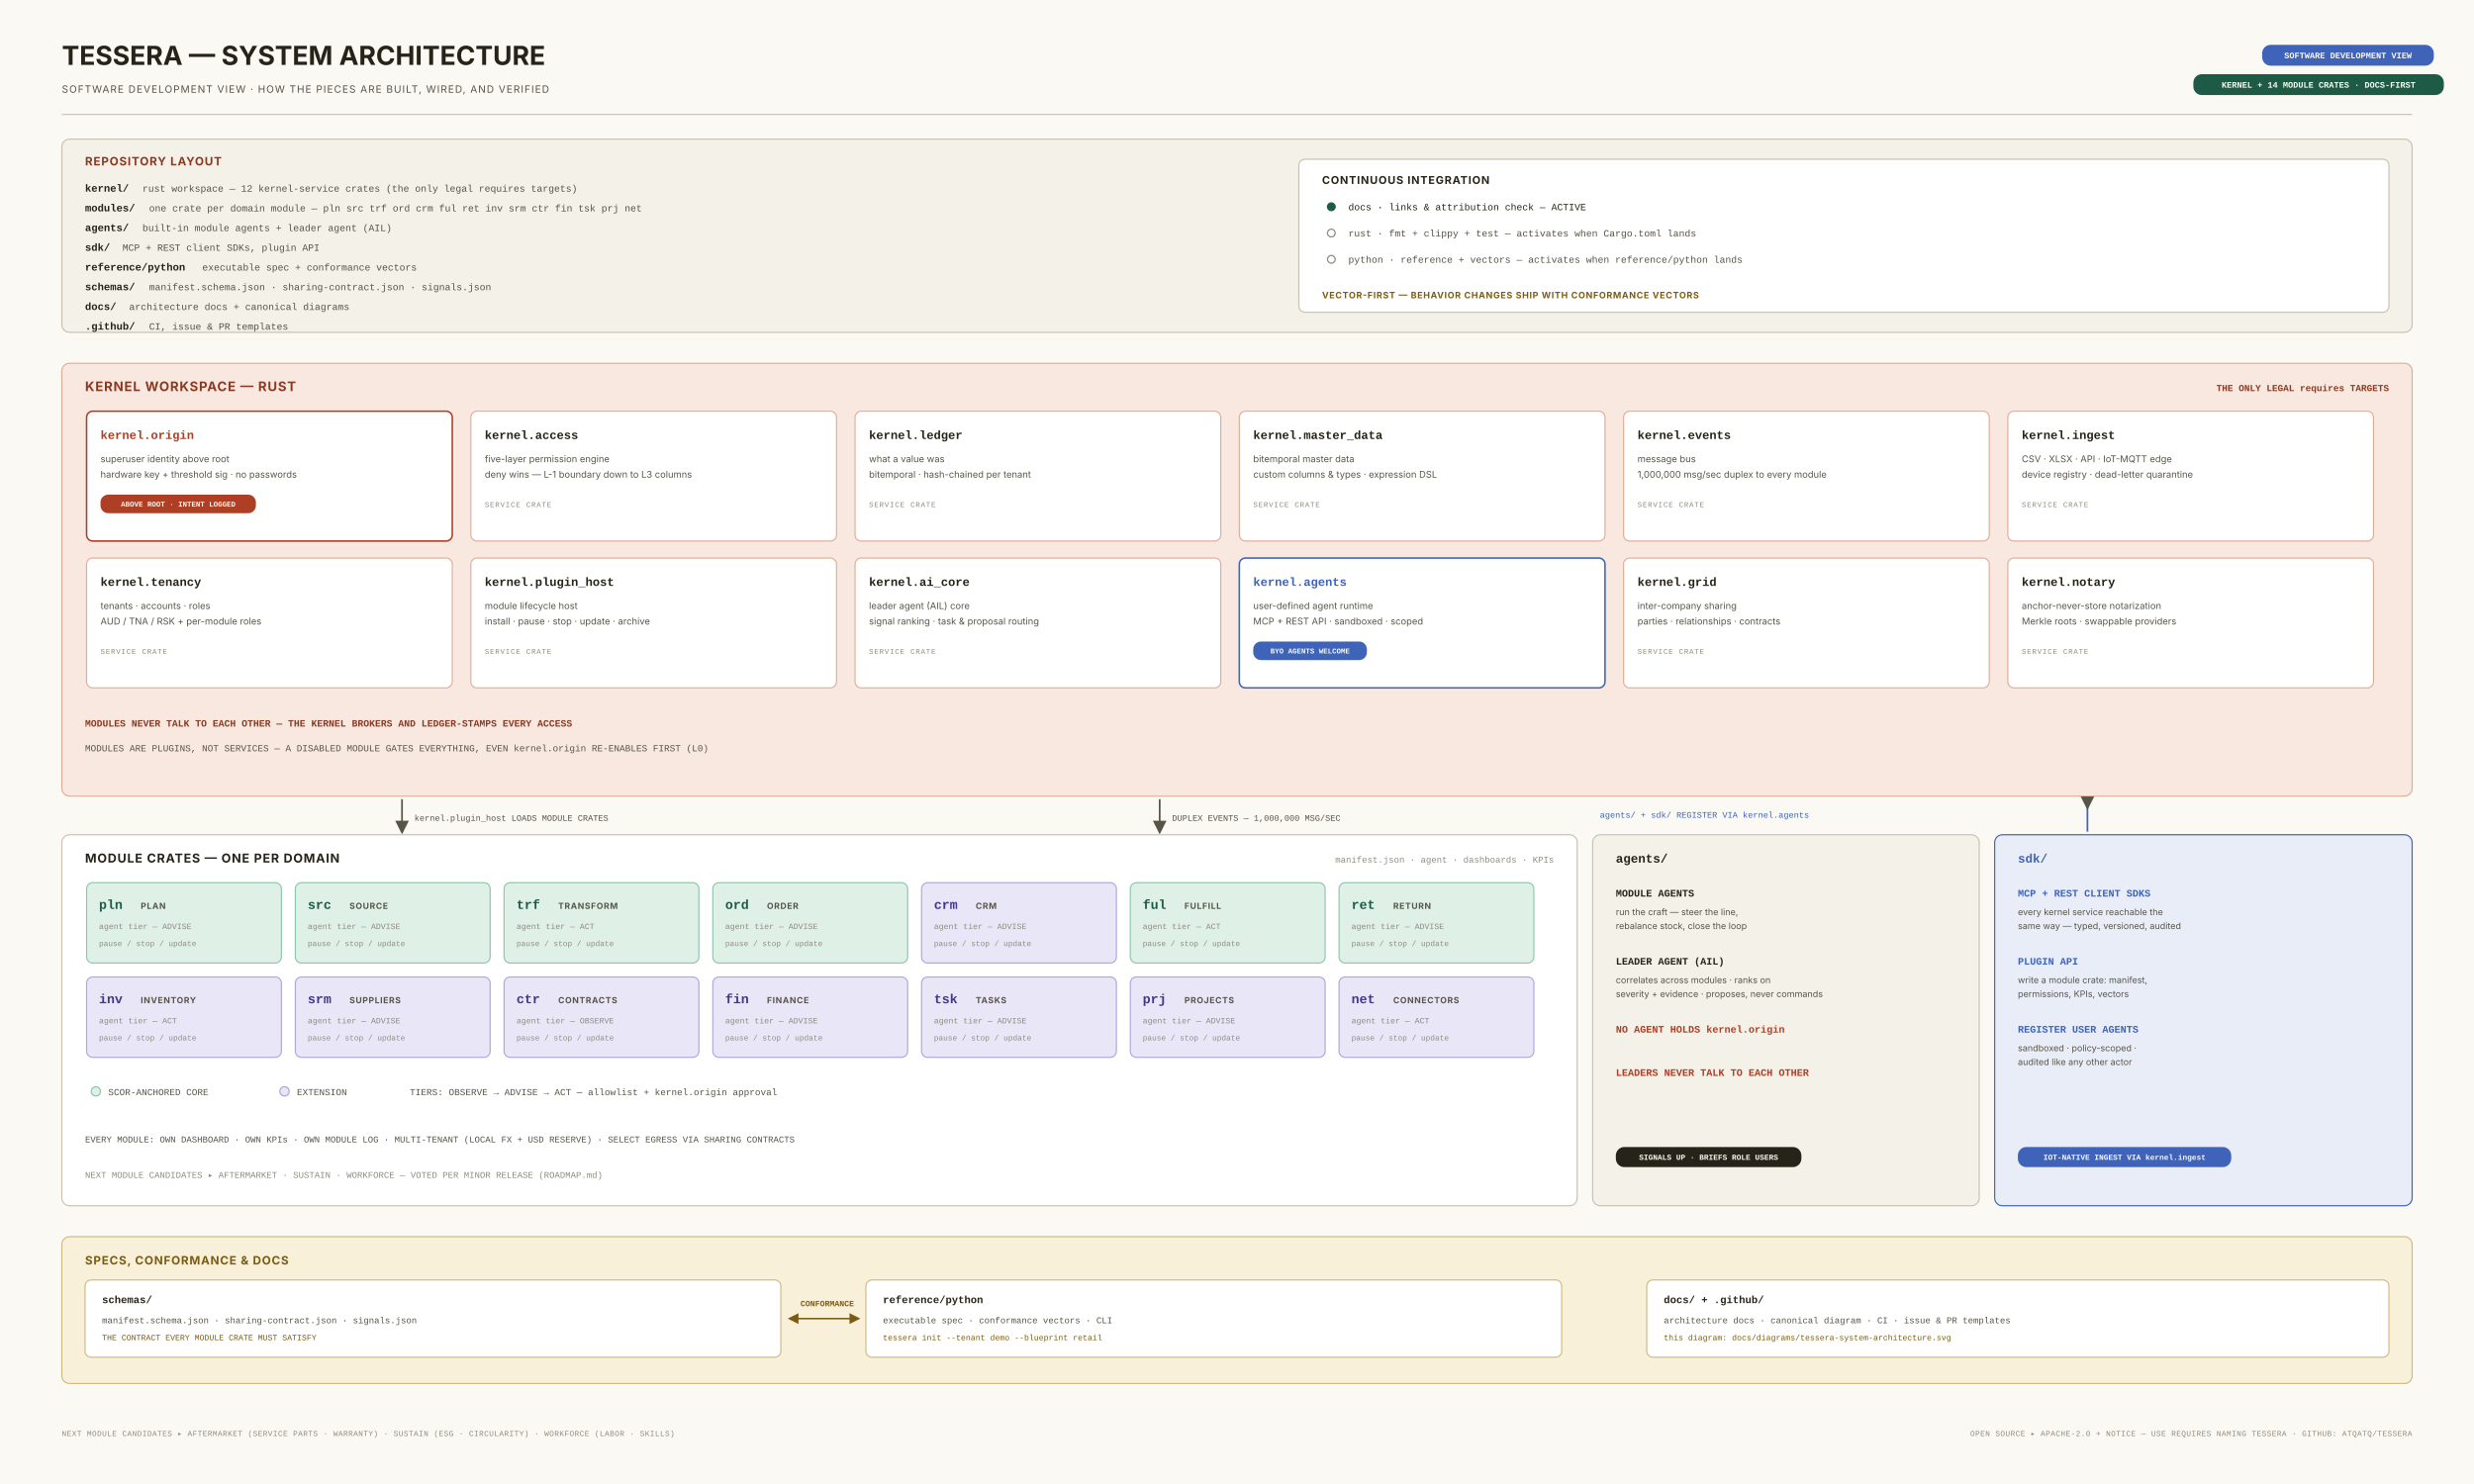
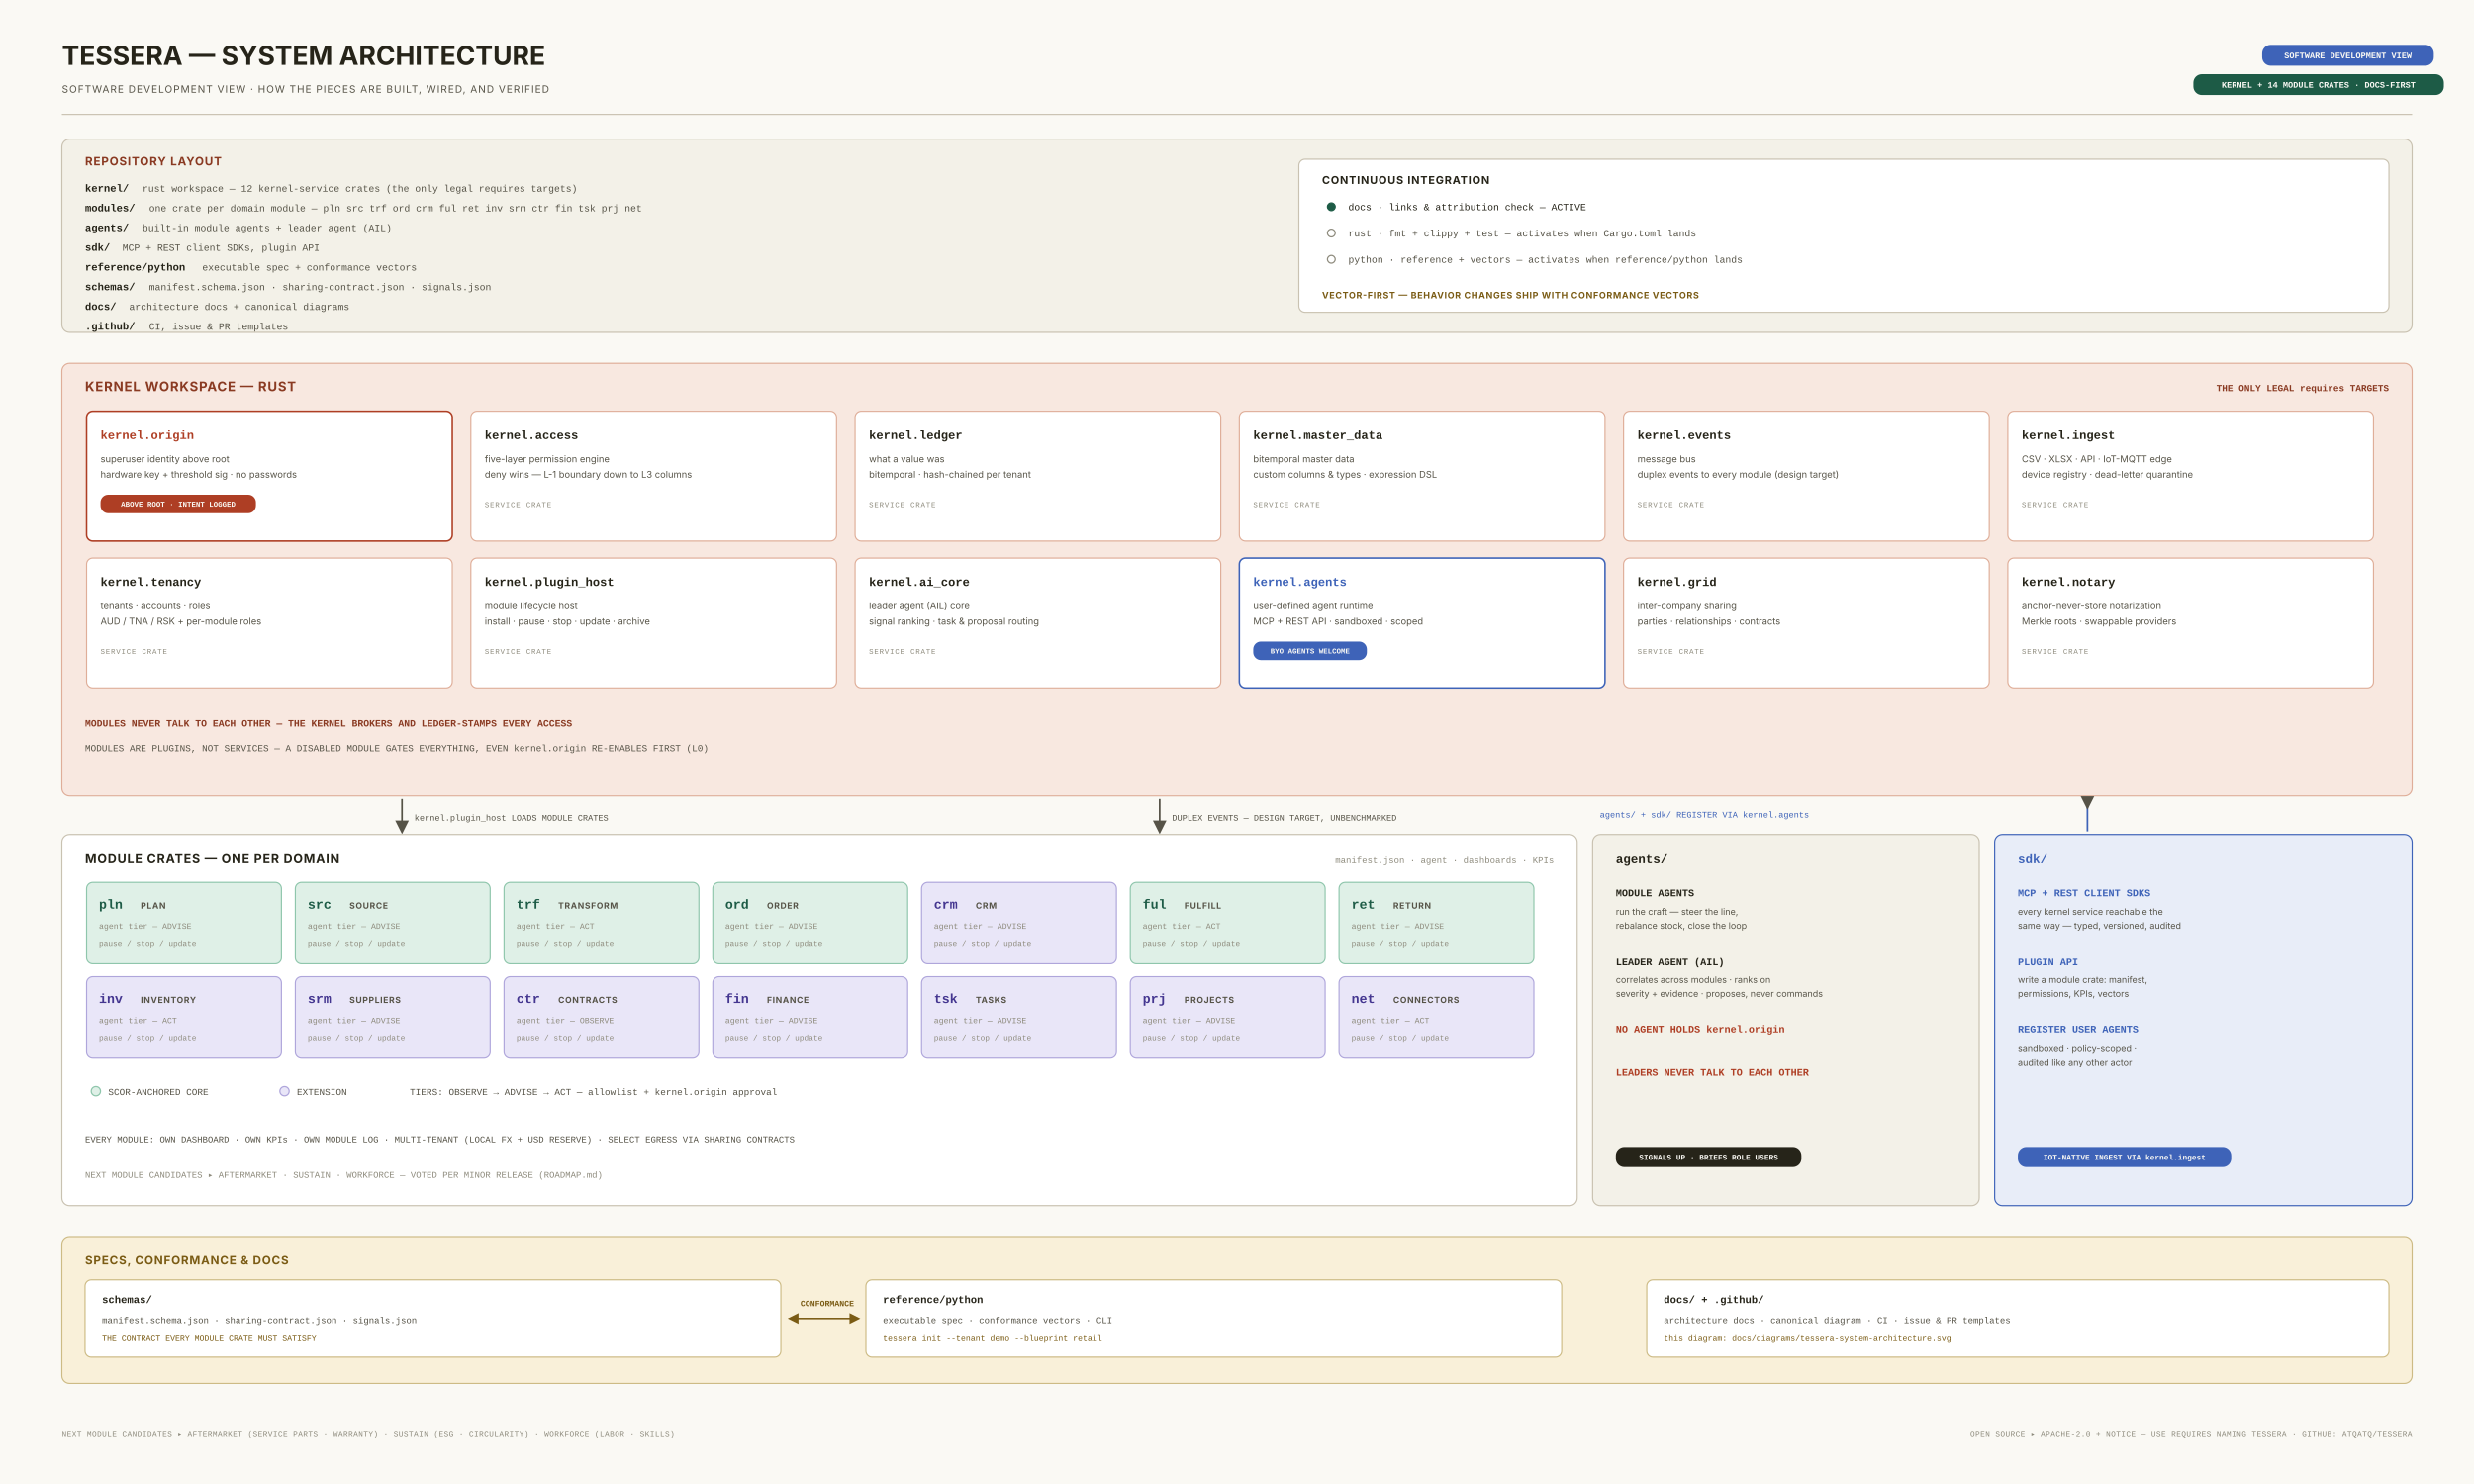
<svg xmlns="http://www.w3.org/2000/svg" width="3200" height="1920" viewBox="0 0 3200 1920">
  <defs>
    <marker id="mDown" viewBox="0 0 10 10" refX="8" refY="5" markerWidth="8" markerHeight="8" orient="auto">
      <path d="M0,0 L10,5 L0,10 z" fill="#565347" />
    </marker>
    <marker id="mUp" viewBox="0 0 10 10" refX="8" refY="5" markerWidth="8" markerHeight="8" orient="auto">
      <path d="M0,5 L10,0 L10,10 z" fill="#565347" />
    </marker>
    <marker id="mLR" viewBox="0 0 10 10" refX="8" refY="5" markerWidth="7" markerHeight="7" orient="auto">
      <path d="M0,0 L10,5 L0,10 z" fill="#7A5B14" />
    </marker>
    <marker id="mRL" viewBox="0 0 10 10" refX="8" refY="5" markerWidth="7" markerHeight="7" orient="auto">
      <path d="M10,0 L0,5 L10,10 z" fill="#7A5B14" />
    </marker>
  </defs>
  <rect width="3200" height="1920" fill="#FAF9F4" />
  <text x="80" y="84" font-family="Inter, 'Segoe UI', 'Helvetica Neue', Arial, sans-serif" font-size="34" font-weight="bold" fill="#262419" text-anchor="start">TESSERA — SYSTEM ARCHITECTURE</text>
  <text x="80" y="120" font-family="Inter, 'Segoe UI', 'Helvetica Neue', Arial, sans-serif" font-size="13" font-weight="normal" fill="#565347" text-anchor="start" letter-spacing="1.2">SOFTWARE DEVELOPMENT VIEW · HOW THE PIECES ARE BUILT, WIRED, AND VERIFIED</text>
  <rect x="2926" y="58" width="222" height="27" rx="11" fill="#3E63B8" />
  <text x="3037.0" y="75.46" font-family="'JetBrains Mono', 'SFMono-Regular', Consolas, 'Liberation Mono', monospace" font-size="11" font-weight="bold" fill="#FAF9F4" text-anchor="middle">SOFTWARE DEVELOPMENT VIEW</text>
  <rect x="2837" y="96" width="324" height="27" rx="11" fill="#1D5B46" />
  <text x="2999.0" y="113.46" font-family="'JetBrains Mono', 'SFMono-Regular', Consolas, 'Liberation Mono', monospace" font-size="11" font-weight="bold" fill="#FAF9F4" text-anchor="middle">KERNEL + 14 MODULE CRATES · DOCS-FIRST</text>
  <line x1="80" y1="148" x2="3120" y2="148" stroke="#C9C2B1" stroke-width="1.5" />
  <rect x="80" y="180" width="3040" height="250" rx="10" fill="#F3F1E8" stroke="#C9C2B1" stroke-width="1.5" />
  <text x="110" y="214" font-family="Inter, 'Segoe UI', 'Helvetica Neue', Arial, sans-serif" font-size="15" font-weight="bold" fill="#8A3A22" text-anchor="start" letter-spacing="1">REPOSITORY LAYOUT</text>
  <text x="110" y="248" font-family="'JetBrains Mono', 'SFMono-Regular', Consolas, 'Liberation Mono', monospace" font-size="13.5" font-weight="bold" fill="#262419" text-anchor="start">kernel/</text>
  <text x="184.2" y="248" font-family="'JetBrains Mono', 'SFMono-Regular', Consolas, 'Liberation Mono', monospace" font-size="12.5" font-weight="normal" fill="#565347" text-anchor="start">rust workspace — 12 kernel-service crates (the only legal requires targets)</text>
  <text x="110" y="273.5" font-family="'JetBrains Mono', 'SFMono-Regular', Consolas, 'Liberation Mono', monospace" font-size="13.5" font-weight="bold" fill="#262419" text-anchor="start">modules/</text>
  <text x="192.8" y="273.5" font-family="'JetBrains Mono', 'SFMono-Regular', Consolas, 'Liberation Mono', monospace" font-size="12.5" font-weight="normal" fill="#565347" text-anchor="start">one crate per domain module — pln src trf ord crm ful ret inv srm ctr fin tsk prj net</text>
  <text x="110" y="299.0" font-family="'JetBrains Mono', 'SFMono-Regular', Consolas, 'Liberation Mono', monospace" font-size="13.5" font-weight="bold" fill="#262419" text-anchor="start">agents/</text>
  <text x="184.2" y="299.0" font-family="'JetBrains Mono', 'SFMono-Regular', Consolas, 'Liberation Mono', monospace" font-size="12.5" font-weight="normal" fill="#565347" text-anchor="start">built-in module agents + leader agent (AIL)</text>
  <text x="110" y="324.5" font-family="'JetBrains Mono', 'SFMono-Regular', Consolas, 'Liberation Mono', monospace" font-size="13.5" font-weight="bold" fill="#262419" text-anchor="start">sdk/</text>
  <text x="158.4" y="324.5" font-family="'JetBrains Mono', 'SFMono-Regular', Consolas, 'Liberation Mono', monospace" font-size="12.5" font-weight="normal" fill="#565347" text-anchor="start">MCP + REST client SDKs, plugin API</text>
  <text x="110" y="350.0" font-family="'JetBrains Mono', 'SFMono-Regular', Consolas, 'Liberation Mono', monospace" font-size="13.5" font-weight="bold" fill="#262419" text-anchor="start">reference/python</text>
  <text x="261.6" y="350.0" font-family="'JetBrains Mono', 'SFMono-Regular', Consolas, 'Liberation Mono', monospace" font-size="12.5" font-weight="normal" fill="#565347" text-anchor="start">executable spec + conformance vectors</text>
  <text x="110" y="375.5" font-family="'JetBrains Mono', 'SFMono-Regular', Consolas, 'Liberation Mono', monospace" font-size="13.5" font-weight="bold" fill="#262419" text-anchor="start">schemas/</text>
  <text x="192.8" y="375.5" font-family="'JetBrains Mono', 'SFMono-Regular', Consolas, 'Liberation Mono', monospace" font-size="12.5" font-weight="normal" fill="#565347" text-anchor="start">manifest.schema.json · sharing-contract.json · signals.json</text>
  <text x="110" y="401.0" font-family="'JetBrains Mono', 'SFMono-Regular', Consolas, 'Liberation Mono', monospace" font-size="13.5" font-weight="bold" fill="#262419" text-anchor="start">docs/</text>
  <text x="167.0" y="401.0" font-family="'JetBrains Mono', 'SFMono-Regular', Consolas, 'Liberation Mono', monospace" font-size="12.5" font-weight="normal" fill="#565347" text-anchor="start">architecture docs + canonical diagrams</text>
  <text x="110" y="426.5" font-family="'JetBrains Mono', 'SFMono-Regular', Consolas, 'Liberation Mono', monospace" font-size="13.5" font-weight="bold" fill="#262419" text-anchor="start">.github/</text>
  <text x="192.8" y="426.5" font-family="'JetBrains Mono', 'SFMono-Regular', Consolas, 'Liberation Mono', monospace" font-size="12.5" font-weight="normal" fill="#565347" text-anchor="start">CI, issue &amp; PR templates</text>
  <rect x="1680" y="206" width="1410" height="198" rx="8" fill="#FFFFFF" stroke="#C9C2B1" stroke-width="1.5" />
  <text x="1710" y="238" font-family="Inter, 'Segoe UI', 'Helvetica Neue', Arial, sans-serif" font-size="14" font-weight="bold" fill="#262419" text-anchor="start" letter-spacing="1">CONTINUOUS INTEGRATION</text>
  <circle cx="1722" cy="267.5" r="5" fill="#1D5B46" stroke="#1D5B46" stroke-width="1.6" />
  <text x="1744" y="272" font-family="'JetBrains Mono', 'SFMono-Regular', Consolas, 'Liberation Mono', monospace" font-size="12.5" font-weight="normal" fill="#262419" text-anchor="start">docs · links &amp; attribution check — ACTIVE</text>
  <circle cx="1722" cy="301.5" r="5" fill="none" stroke="#8E8B7D" stroke-width="1.6" />
  <text x="1744" y="306" font-family="'JetBrains Mono', 'SFMono-Regular', Consolas, 'Liberation Mono', monospace" font-size="12.5" font-weight="normal" fill="#565347" text-anchor="start">rust · fmt + clippy + test — activates when Cargo.toml lands</text>
  <circle cx="1722" cy="335.5" r="5" fill="none" stroke="#8E8B7D" stroke-width="1.6" />
  <text x="1744" y="340" font-family="'JetBrains Mono', 'SFMono-Regular', Consolas, 'Liberation Mono', monospace" font-size="12.5" font-weight="normal" fill="#565347" text-anchor="start">python · reference + vectors — activates when reference/python lands</text>
  <text x="1710" y="386" font-family="Inter, 'Segoe UI', 'Helvetica Neue', Arial, sans-serif" font-size="11.5" font-weight="bold" fill="#7A5B14" text-anchor="start" letter-spacing="0.8">VECTOR-FIRST — BEHAVIOR CHANGES SHIP WITH CONFORMANCE VECTORS</text>
  <rect x="80" y="470" width="3040" height="560" rx="10" fill="#F8E8E0" stroke="#DFAE99" stroke-width="1.5" />
  <text x="110" y="506" font-family="Inter, 'Segoe UI', 'Helvetica Neue', Arial, sans-serif" font-size="17" font-weight="bold" fill="#8A3A22" text-anchor="start" letter-spacing="1">KERNEL WORKSPACE — RUST</text>
  <text x="3090" y="506" font-family="'JetBrains Mono', 'SFMono-Regular', Consolas, 'Liberation Mono', monospace" font-size="12" font-weight="bold" fill="#8A3A22" text-anchor="end">THE ONLY LEGAL requires TARGETS</text>
  <rect x="112" y="532" width="473" height="168" rx="8" fill="#FFFFFF" stroke="#AE3E24" stroke-width="2" />
  <text x="130" y="568" font-family="'JetBrains Mono', 'SFMono-Regular', Consolas, 'Liberation Mono', monospace" font-size="15.5" font-weight="bold" fill="#AE3E24" text-anchor="start">kernel.origin</text>
  <text x="130" y="598" font-family="Inter, 'Segoe UI', 'Helvetica Neue', Arial, sans-serif" font-size="12" font-weight="normal" fill="#565347" text-anchor="start">superuser identity above root</text>
  <text x="130" y="618" font-family="Inter, 'Segoe UI', 'Helvetica Neue', Arial, sans-serif" font-size="12" font-weight="normal" fill="#565347" text-anchor="start">hardware key + threshold sig · no passwords</text>
  <rect x="130" y="640" width="201" height="24" rx="10" fill="#AE3E24" />
  <text x="230.5" y="655.42" font-family="'JetBrains Mono', 'SFMono-Regular', Consolas, 'Liberation Mono', monospace" font-size="9.5" font-weight="bold" fill="#FAF9F4" text-anchor="middle">ABOVE ROOT · INTENT LOGGED</text>
  <rect x="609" y="532" width="473" height="168" rx="8" fill="#FFFFFF" stroke="#DFAE99" stroke-width="1.5" />
  <text x="627" y="568" font-family="'JetBrains Mono', 'SFMono-Regular', Consolas, 'Liberation Mono', monospace" font-size="15.5" font-weight="bold" fill="#262419" text-anchor="start">kernel.access</text>
  <text x="627" y="598" font-family="Inter, 'Segoe UI', 'Helvetica Neue', Arial, sans-serif" font-size="12" font-weight="normal" fill="#565347" text-anchor="start">five-layer permission engine</text>
  <text x="627" y="618" font-family="Inter, 'Segoe UI', 'Helvetica Neue', Arial, sans-serif" font-size="12" font-weight="normal" fill="#565347" text-anchor="start">deny wins — L-1 boundary down to L3 columns</text>
  <text x="627" y="656" font-family="'JetBrains Mono', 'SFMono-Regular', Consolas, 'Liberation Mono', monospace" font-size="9.5" font-weight="normal" fill="#8E8B7D" text-anchor="start" letter-spacing="1">SERVICE CRATE</text>
  <rect x="1106" y="532" width="473" height="168" rx="8" fill="#FFFFFF" stroke="#DFAE99" stroke-width="1.5" />
  <text x="1124" y="568" font-family="'JetBrains Mono', 'SFMono-Regular', Consolas, 'Liberation Mono', monospace" font-size="15.5" font-weight="bold" fill="#262419" text-anchor="start">kernel.ledger</text>
  <text x="1124" y="598" font-family="Inter, 'Segoe UI', 'Helvetica Neue', Arial, sans-serif" font-size="12" font-weight="normal" fill="#565347" text-anchor="start">what a value was</text>
  <text x="1124" y="618" font-family="Inter, 'Segoe UI', 'Helvetica Neue', Arial, sans-serif" font-size="12" font-weight="normal" fill="#565347" text-anchor="start">bitemporal · hash-chained per tenant</text>
  <text x="1124" y="656" font-family="'JetBrains Mono', 'SFMono-Regular', Consolas, 'Liberation Mono', monospace" font-size="9.5" font-weight="normal" fill="#8E8B7D" text-anchor="start" letter-spacing="1">SERVICE CRATE</text>
  <rect x="1603" y="532" width="473" height="168" rx="8" fill="#FFFFFF" stroke="#DFAE99" stroke-width="1.5" />
  <text x="1621" y="568" font-family="'JetBrains Mono', 'SFMono-Regular', Consolas, 'Liberation Mono', monospace" font-size="15.5" font-weight="bold" fill="#262419" text-anchor="start">kernel.master_data</text>
  <text x="1621" y="598" font-family="Inter, 'Segoe UI', 'Helvetica Neue', Arial, sans-serif" font-size="12" font-weight="normal" fill="#565347" text-anchor="start">bitemporal master data</text>
  <text x="1621" y="618" font-family="Inter, 'Segoe UI', 'Helvetica Neue', Arial, sans-serif" font-size="12" font-weight="normal" fill="#565347" text-anchor="start">custom columns &amp; types · expression DSL</text>
  <text x="1621" y="656" font-family="'JetBrains Mono', 'SFMono-Regular', Consolas, 'Liberation Mono', monospace" font-size="9.5" font-weight="normal" fill="#8E8B7D" text-anchor="start" letter-spacing="1">SERVICE CRATE</text>
  <rect x="2100" y="532" width="473" height="168" rx="8" fill="#FFFFFF" stroke="#DFAE99" stroke-width="1.5" />
  <text x="2118" y="568" font-family="'JetBrains Mono', 'SFMono-Regular', Consolas, 'Liberation Mono', monospace" font-size="15.5" font-weight="bold" fill="#262419" text-anchor="start">kernel.events</text>
  <text x="2118" y="598" font-family="Inter, 'Segoe UI', 'Helvetica Neue', Arial, sans-serif" font-size="12" font-weight="normal" fill="#565347" text-anchor="start">message bus</text>
-   <text x="2118" y="618" font-family="Inter, 'Segoe UI', 'Helvetica Neue', Arial, sans-serif" font-size="12" font-weight="normal" fill="#565347" text-anchor="start">1,000,000 msg/sec duplex to every module</text>
+   <text x="2118" y="618" font-family="Inter, 'Segoe UI', 'Helvetica Neue', Arial, sans-serif" font-size="12" font-weight="normal" fill="#565347" text-anchor="start">duplex events to every module (design target)</text>
  <text x="2118" y="656" font-family="'JetBrains Mono', 'SFMono-Regular', Consolas, 'Liberation Mono', monospace" font-size="9.5" font-weight="normal" fill="#8E8B7D" text-anchor="start" letter-spacing="1">SERVICE CRATE</text>
  <rect x="2597" y="532" width="473" height="168" rx="8" fill="#FFFFFF" stroke="#DFAE99" stroke-width="1.5" />
  <text x="2615" y="568" font-family="'JetBrains Mono', 'SFMono-Regular', Consolas, 'Liberation Mono', monospace" font-size="15.5" font-weight="bold" fill="#262419" text-anchor="start">kernel.ingest</text>
  <text x="2615" y="598" font-family="Inter, 'Segoe UI', 'Helvetica Neue', Arial, sans-serif" font-size="12" font-weight="normal" fill="#565347" text-anchor="start">CSV · XLSX · API · IoT-MQTT edge</text>
  <text x="2615" y="618" font-family="Inter, 'Segoe UI', 'Helvetica Neue', Arial, sans-serif" font-size="12" font-weight="normal" fill="#565347" text-anchor="start">device registry · dead-letter quarantine</text>
  <text x="2615" y="656" font-family="'JetBrains Mono', 'SFMono-Regular', Consolas, 'Liberation Mono', monospace" font-size="9.5" font-weight="normal" fill="#8E8B7D" text-anchor="start" letter-spacing="1">SERVICE CRATE</text>
  <rect x="112" y="722" width="473" height="168" rx="8" fill="#FFFFFF" stroke="#DFAE99" stroke-width="1.5" />
  <text x="130" y="758" font-family="'JetBrains Mono', 'SFMono-Regular', Consolas, 'Liberation Mono', monospace" font-size="15.5" font-weight="bold" fill="#262419" text-anchor="start">kernel.tenancy</text>
  <text x="130" y="788" font-family="Inter, 'Segoe UI', 'Helvetica Neue', Arial, sans-serif" font-size="12" font-weight="normal" fill="#565347" text-anchor="start">tenants · accounts · roles</text>
  <text x="130" y="808" font-family="Inter, 'Segoe UI', 'Helvetica Neue', Arial, sans-serif" font-size="12" font-weight="normal" fill="#565347" text-anchor="start">AUD / TNA / RSK + per-module roles</text>
  <text x="130" y="846" font-family="'JetBrains Mono', 'SFMono-Regular', Consolas, 'Liberation Mono', monospace" font-size="9.5" font-weight="normal" fill="#8E8B7D" text-anchor="start" letter-spacing="1">SERVICE CRATE</text>
  <rect x="609" y="722" width="473" height="168" rx="8" fill="#FFFFFF" stroke="#DFAE99" stroke-width="1.5" />
  <text x="627" y="758" font-family="'JetBrains Mono', 'SFMono-Regular', Consolas, 'Liberation Mono', monospace" font-size="15.5" font-weight="bold" fill="#262419" text-anchor="start">kernel.plugin_host</text>
  <text x="627" y="788" font-family="Inter, 'Segoe UI', 'Helvetica Neue', Arial, sans-serif" font-size="12" font-weight="normal" fill="#565347" text-anchor="start">module lifecycle host</text>
  <text x="627" y="808" font-family="Inter, 'Segoe UI', 'Helvetica Neue', Arial, sans-serif" font-size="12" font-weight="normal" fill="#565347" text-anchor="start">install · pause · stop · update · archive</text>
  <text x="627" y="846" font-family="'JetBrains Mono', 'SFMono-Regular', Consolas, 'Liberation Mono', monospace" font-size="9.5" font-weight="normal" fill="#8E8B7D" text-anchor="start" letter-spacing="1">SERVICE CRATE</text>
  <rect x="1106" y="722" width="473" height="168" rx="8" fill="#FFFFFF" stroke="#DFAE99" stroke-width="1.5" />
  <text x="1124" y="758" font-family="'JetBrains Mono', 'SFMono-Regular', Consolas, 'Liberation Mono', monospace" font-size="15.5" font-weight="bold" fill="#262419" text-anchor="start">kernel.ai_core</text>
  <text x="1124" y="788" font-family="Inter, 'Segoe UI', 'Helvetica Neue', Arial, sans-serif" font-size="12" font-weight="normal" fill="#565347" text-anchor="start">leader agent (AIL) core</text>
  <text x="1124" y="808" font-family="Inter, 'Segoe UI', 'Helvetica Neue', Arial, sans-serif" font-size="12" font-weight="normal" fill="#565347" text-anchor="start">signal ranking · task &amp; proposal routing</text>
  <text x="1124" y="846" font-family="'JetBrains Mono', 'SFMono-Regular', Consolas, 'Liberation Mono', monospace" font-size="9.5" font-weight="normal" fill="#8E8B7D" text-anchor="start" letter-spacing="1">SERVICE CRATE</text>
  <rect x="1603" y="722" width="473" height="168" rx="8" fill="#FFFFFF" stroke="#3E63B8" stroke-width="2" />
  <text x="1621" y="758" font-family="'JetBrains Mono', 'SFMono-Regular', Consolas, 'Liberation Mono', monospace" font-size="15.5" font-weight="bold" fill="#3E63B8" text-anchor="start">kernel.agents</text>
  <text x="1621" y="788" font-family="Inter, 'Segoe UI', 'Helvetica Neue', Arial, sans-serif" font-size="12" font-weight="normal" fill="#565347" text-anchor="start">user-defined agent runtime</text>
  <text x="1621" y="808" font-family="Inter, 'Segoe UI', 'Helvetica Neue', Arial, sans-serif" font-size="12" font-weight="normal" fill="#565347" text-anchor="start">MCP + REST API · sandboxed · scoped</text>
  <rect x="1621" y="830" width="147" height="24" rx="10" fill="#3E63B8" />
  <text x="1694.5" y="845.42" font-family="'JetBrains Mono', 'SFMono-Regular', Consolas, 'Liberation Mono', monospace" font-size="9.5" font-weight="bold" fill="#FAF9F4" text-anchor="middle">BYO AGENTS WELCOME</text>
  <rect x="2100" y="722" width="473" height="168" rx="8" fill="#FFFFFF" stroke="#DFAE99" stroke-width="1.5" />
  <text x="2118" y="758" font-family="'JetBrains Mono', 'SFMono-Regular', Consolas, 'Liberation Mono', monospace" font-size="15.5" font-weight="bold" fill="#262419" text-anchor="start">kernel.grid</text>
  <text x="2118" y="788" font-family="Inter, 'Segoe UI', 'Helvetica Neue', Arial, sans-serif" font-size="12" font-weight="normal" fill="#565347" text-anchor="start">inter-company sharing</text>
  <text x="2118" y="808" font-family="Inter, 'Segoe UI', 'Helvetica Neue', Arial, sans-serif" font-size="12" font-weight="normal" fill="#565347" text-anchor="start">parties · relationships · contracts</text>
  <text x="2118" y="846" font-family="'JetBrains Mono', 'SFMono-Regular', Consolas, 'Liberation Mono', monospace" font-size="9.5" font-weight="normal" fill="#8E8B7D" text-anchor="start" letter-spacing="1">SERVICE CRATE</text>
  <rect x="2597" y="722" width="473" height="168" rx="8" fill="#FFFFFF" stroke="#DFAE99" stroke-width="1.5" />
  <text x="2615" y="758" font-family="'JetBrains Mono', 'SFMono-Regular', Consolas, 'Liberation Mono', monospace" font-size="15.5" font-weight="bold" fill="#262419" text-anchor="start">kernel.notary</text>
  <text x="2615" y="788" font-family="Inter, 'Segoe UI', 'Helvetica Neue', Arial, sans-serif" font-size="12" font-weight="normal" fill="#565347" text-anchor="start">anchor-never-store notarization</text>
  <text x="2615" y="808" font-family="Inter, 'Segoe UI', 'Helvetica Neue', Arial, sans-serif" font-size="12" font-weight="normal" fill="#565347" text-anchor="start">Merkle roots · swappable providers</text>
  <text x="2615" y="846" font-family="'JetBrains Mono', 'SFMono-Regular', Consolas, 'Liberation Mono', monospace" font-size="9.5" font-weight="normal" fill="#8E8B7D" text-anchor="start" letter-spacing="1">SERVICE CRATE</text>
  <text x="110" y="940" font-family="'JetBrains Mono', 'SFMono-Regular', Consolas, 'Liberation Mono', monospace" font-size="12.5" font-weight="bold" fill="#8A3A22" text-anchor="start">MODULES NEVER TALK TO EACH OTHER — THE KERNEL BROKERS AND LEDGER-STAMPS EVERY ACCESS</text>
  <text x="110" y="972" font-family="'JetBrains Mono', 'SFMono-Regular', Consolas, 'Liberation Mono', monospace" font-size="12" font-weight="normal" fill="#565347" text-anchor="start">MODULES ARE PLUGINS, NOT SERVICES — A DISABLED MODULE GATES EVERYTHING, EVEN kernel.origin RE-ENABLES FIRST (L0)</text>
  <line x1="520" y1="1034" x2="520" y2="1076" stroke="#565347" stroke-width="2.2" marker-end="url(#mDown)" />
  <text x="536" y="1062" font-family="'JetBrains Mono', 'SFMono-Regular', Consolas, 'Liberation Mono', monospace" font-size="11" font-weight="normal" fill="#565347" text-anchor="start">kernel.plugin_host LOADS MODULE CRATES</text>
  <line x1="1500" y1="1034" x2="1500" y2="1076" stroke="#565347" stroke-width="2.2" marker-end="url(#mDown)" />
-   <text x="1516" y="1062" font-family="'JetBrains Mono', 'SFMono-Regular', Consolas, 'Liberation Mono', monospace" font-size="11" font-weight="normal" fill="#565347" text-anchor="start">DUPLEX EVENTS — 1,000,000 MSG/SEC</text>
+   <text x="1516" y="1062" font-family="'JetBrains Mono', 'SFMono-Regular', Consolas, 'Liberation Mono', monospace" font-size="11" font-weight="normal" fill="#565347" text-anchor="start">DUPLEX EVENTS — DESIGN TARGET, UNBENCHMARKED</text>
  <line x1="2700" y1="1076" x2="2700" y2="1034" stroke="#3E63B8" stroke-width="2.2" marker-end="url(#mUp)" />
  <text x="2340" y="1058" font-family="'JetBrains Mono', 'SFMono-Regular', Consolas, 'Liberation Mono', monospace" font-size="11" font-weight="normal" fill="#3E63B8" text-anchor="end">agents/ + sdk/ REGISTER VIA kernel.agents</text>
  <rect x="80" y="1080" width="1960" height="480" rx="10" fill="#FFFFFF" stroke="#C9C2B1" stroke-width="1.5" />
  <text x="110" y="1116" font-family="Inter, 'Segoe UI', 'Helvetica Neue', Arial, sans-serif" font-size="16" font-weight="bold" fill="#262419" text-anchor="start" letter-spacing="1">MODULE CRATES — ONE PER DOMAIN</text>
  <text x="2010" y="1116" font-family="'JetBrains Mono', 'SFMono-Regular', Consolas, 'Liberation Mono', monospace" font-size="11.5" font-weight="normal" fill="#8E8B7D" text-anchor="end">manifest.json · agent · dashboards · KPIs</text>
  <rect x="112" y="1142" width="252" height="104" rx="8" fill="#DFF0E7" stroke="#8FC6AC" stroke-width="1.5" />
  <text x="128" y="1176" font-family="'JetBrains Mono', 'SFMono-Regular', Consolas, 'Liberation Mono', monospace" font-size="17" font-weight="bold" fill="#1D5B46" text-anchor="start">pln</text>
  <text x="182" y="1176" font-family="Inter, 'Segoe UI', 'Helvetica Neue', Arial, sans-serif" font-size="11" font-weight="bold" fill="#565347" text-anchor="start" letter-spacing="0.8">PLAN</text>
  <text x="128" y="1202" font-family="'JetBrains Mono', 'SFMono-Regular', Consolas, 'Liberation Mono', monospace" font-size="10.5" font-weight="normal" fill="#8E8B7D" text-anchor="start">agent tier — ADVISE</text>
  <text x="128" y="1224" font-family="'JetBrains Mono', 'SFMono-Regular', Consolas, 'Liberation Mono', monospace" font-size="10" font-weight="normal" fill="#8E8B7D" text-anchor="start">pause / stop / update</text>
  <rect x="382" y="1142" width="252" height="104" rx="8" fill="#DFF0E7" stroke="#8FC6AC" stroke-width="1.5" />
  <text x="398" y="1176" font-family="'JetBrains Mono', 'SFMono-Regular', Consolas, 'Liberation Mono', monospace" font-size="17" font-weight="bold" fill="#1D5B46" text-anchor="start">src</text>
  <text x="452" y="1176" font-family="Inter, 'Segoe UI', 'Helvetica Neue', Arial, sans-serif" font-size="11" font-weight="bold" fill="#565347" text-anchor="start" letter-spacing="0.8">SOURCE</text>
  <text x="398" y="1202" font-family="'JetBrains Mono', 'SFMono-Regular', Consolas, 'Liberation Mono', monospace" font-size="10.5" font-weight="normal" fill="#8E8B7D" text-anchor="start">agent tier — ADVISE</text>
  <text x="398" y="1224" font-family="'JetBrains Mono', 'SFMono-Regular', Consolas, 'Liberation Mono', monospace" font-size="10" font-weight="normal" fill="#8E8B7D" text-anchor="start">pause / stop / update</text>
  <rect x="652" y="1142" width="252" height="104" rx="8" fill="#DFF0E7" stroke="#8FC6AC" stroke-width="1.5" />
  <text x="668" y="1176" font-family="'JetBrains Mono', 'SFMono-Regular', Consolas, 'Liberation Mono', monospace" font-size="17" font-weight="bold" fill="#1D5B46" text-anchor="start">trf</text>
  <text x="722" y="1176" font-family="Inter, 'Segoe UI', 'Helvetica Neue', Arial, sans-serif" font-size="11" font-weight="bold" fill="#565347" text-anchor="start" letter-spacing="0.8">TRANSFORM</text>
  <text x="668" y="1202" font-family="'JetBrains Mono', 'SFMono-Regular', Consolas, 'Liberation Mono', monospace" font-size="10.5" font-weight="normal" fill="#8E8B7D" text-anchor="start">agent tier — ACT</text>
  <text x="668" y="1224" font-family="'JetBrains Mono', 'SFMono-Regular', Consolas, 'Liberation Mono', monospace" font-size="10" font-weight="normal" fill="#8E8B7D" text-anchor="start">pause / stop / update</text>
  <rect x="922" y="1142" width="252" height="104" rx="8" fill="#DFF0E7" stroke="#8FC6AC" stroke-width="1.5" />
  <text x="938" y="1176" font-family="'JetBrains Mono', 'SFMono-Regular', Consolas, 'Liberation Mono', monospace" font-size="17" font-weight="bold" fill="#1D5B46" text-anchor="start">ord</text>
  <text x="992" y="1176" font-family="Inter, 'Segoe UI', 'Helvetica Neue', Arial, sans-serif" font-size="11" font-weight="bold" fill="#565347" text-anchor="start" letter-spacing="0.8">ORDER</text>
  <text x="938" y="1202" font-family="'JetBrains Mono', 'SFMono-Regular', Consolas, 'Liberation Mono', monospace" font-size="10.5" font-weight="normal" fill="#8E8B7D" text-anchor="start">agent tier — ADVISE</text>
  <text x="938" y="1224" font-family="'JetBrains Mono', 'SFMono-Regular', Consolas, 'Liberation Mono', monospace" font-size="10" font-weight="normal" fill="#8E8B7D" text-anchor="start">pause / stop / update</text>
  <rect x="1192" y="1142" width="252" height="104" rx="8" fill="#E9E6F8" stroke="#AFA6DB" stroke-width="1.5" />
  <text x="1208" y="1176" font-family="'JetBrains Mono', 'SFMono-Regular', Consolas, 'Liberation Mono', monospace" font-size="17" font-weight="bold" fill="#443690" text-anchor="start">crm</text>
  <text x="1262" y="1176" font-family="Inter, 'Segoe UI', 'Helvetica Neue', Arial, sans-serif" font-size="11" font-weight="bold" fill="#565347" text-anchor="start" letter-spacing="0.8">CRM</text>
  <text x="1208" y="1202" font-family="'JetBrains Mono', 'SFMono-Regular', Consolas, 'Liberation Mono', monospace" font-size="10.5" font-weight="normal" fill="#8E8B7D" text-anchor="start">agent tier — ADVISE</text>
  <text x="1208" y="1224" font-family="'JetBrains Mono', 'SFMono-Regular', Consolas, 'Liberation Mono', monospace" font-size="10" font-weight="normal" fill="#8E8B7D" text-anchor="start">pause / stop / update</text>
  <rect x="1462" y="1142" width="252" height="104" rx="8" fill="#DFF0E7" stroke="#8FC6AC" stroke-width="1.5" />
  <text x="1478" y="1176" font-family="'JetBrains Mono', 'SFMono-Regular', Consolas, 'Liberation Mono', monospace" font-size="17" font-weight="bold" fill="#1D5B46" text-anchor="start">ful</text>
  <text x="1532" y="1176" font-family="Inter, 'Segoe UI', 'Helvetica Neue', Arial, sans-serif" font-size="11" font-weight="bold" fill="#565347" text-anchor="start" letter-spacing="0.8">FULFILL</text>
  <text x="1478" y="1202" font-family="'JetBrains Mono', 'SFMono-Regular', Consolas, 'Liberation Mono', monospace" font-size="10.5" font-weight="normal" fill="#8E8B7D" text-anchor="start">agent tier — ACT</text>
  <text x="1478" y="1224" font-family="'JetBrains Mono', 'SFMono-Regular', Consolas, 'Liberation Mono', monospace" font-size="10" font-weight="normal" fill="#8E8B7D" text-anchor="start">pause / stop / update</text>
  <rect x="1732" y="1142" width="252" height="104" rx="8" fill="#DFF0E7" stroke="#8FC6AC" stroke-width="1.5" />
  <text x="1748" y="1176" font-family="'JetBrains Mono', 'SFMono-Regular', Consolas, 'Liberation Mono', monospace" font-size="17" font-weight="bold" fill="#1D5B46" text-anchor="start">ret</text>
  <text x="1802" y="1176" font-family="Inter, 'Segoe UI', 'Helvetica Neue', Arial, sans-serif" font-size="11" font-weight="bold" fill="#565347" text-anchor="start" letter-spacing="0.8">RETURN</text>
  <text x="1748" y="1202" font-family="'JetBrains Mono', 'SFMono-Regular', Consolas, 'Liberation Mono', monospace" font-size="10.5" font-weight="normal" fill="#8E8B7D" text-anchor="start">agent tier — ADVISE</text>
  <text x="1748" y="1224" font-family="'JetBrains Mono', 'SFMono-Regular', Consolas, 'Liberation Mono', monospace" font-size="10" font-weight="normal" fill="#8E8B7D" text-anchor="start">pause / stop / update</text>
  <rect x="112" y="1264" width="252" height="104" rx="8" fill="#E9E6F8" stroke="#AFA6DB" stroke-width="1.5" />
  <text x="128" y="1298" font-family="'JetBrains Mono', 'SFMono-Regular', Consolas, 'Liberation Mono', monospace" font-size="17" font-weight="bold" fill="#443690" text-anchor="start">inv</text>
  <text x="182" y="1298" font-family="Inter, 'Segoe UI', 'Helvetica Neue', Arial, sans-serif" font-size="11" font-weight="bold" fill="#565347" text-anchor="start" letter-spacing="0.8">INVENTORY</text>
  <text x="128" y="1324" font-family="'JetBrains Mono', 'SFMono-Regular', Consolas, 'Liberation Mono', monospace" font-size="10.5" font-weight="normal" fill="#8E8B7D" text-anchor="start">agent tier — ACT</text>
  <text x="128" y="1346" font-family="'JetBrains Mono', 'SFMono-Regular', Consolas, 'Liberation Mono', monospace" font-size="10" font-weight="normal" fill="#8E8B7D" text-anchor="start">pause / stop / update</text>
  <rect x="382" y="1264" width="252" height="104" rx="8" fill="#E9E6F8" stroke="#AFA6DB" stroke-width="1.5" />
  <text x="398" y="1298" font-family="'JetBrains Mono', 'SFMono-Regular', Consolas, 'Liberation Mono', monospace" font-size="17" font-weight="bold" fill="#443690" text-anchor="start">srm</text>
  <text x="452" y="1298" font-family="Inter, 'Segoe UI', 'Helvetica Neue', Arial, sans-serif" font-size="11" font-weight="bold" fill="#565347" text-anchor="start" letter-spacing="0.8">SUPPLIERS</text>
  <text x="398" y="1324" font-family="'JetBrains Mono', 'SFMono-Regular', Consolas, 'Liberation Mono', monospace" font-size="10.5" font-weight="normal" fill="#8E8B7D" text-anchor="start">agent tier — ADVISE</text>
  <text x="398" y="1346" font-family="'JetBrains Mono', 'SFMono-Regular', Consolas, 'Liberation Mono', monospace" font-size="10" font-weight="normal" fill="#8E8B7D" text-anchor="start">pause / stop / update</text>
  <rect x="652" y="1264" width="252" height="104" rx="8" fill="#E9E6F8" stroke="#AFA6DB" stroke-width="1.5" />
  <text x="668" y="1298" font-family="'JetBrains Mono', 'SFMono-Regular', Consolas, 'Liberation Mono', monospace" font-size="17" font-weight="bold" fill="#443690" text-anchor="start">ctr</text>
  <text x="722" y="1298" font-family="Inter, 'Segoe UI', 'Helvetica Neue', Arial, sans-serif" font-size="11" font-weight="bold" fill="#565347" text-anchor="start" letter-spacing="0.8">CONTRACTS</text>
  <text x="668" y="1324" font-family="'JetBrains Mono', 'SFMono-Regular', Consolas, 'Liberation Mono', monospace" font-size="10.5" font-weight="normal" fill="#8E8B7D" text-anchor="start">agent tier — OBSERVE</text>
  <text x="668" y="1346" font-family="'JetBrains Mono', 'SFMono-Regular', Consolas, 'Liberation Mono', monospace" font-size="10" font-weight="normal" fill="#8E8B7D" text-anchor="start">pause / stop / update</text>
  <rect x="922" y="1264" width="252" height="104" rx="8" fill="#E9E6F8" stroke="#AFA6DB" stroke-width="1.5" />
  <text x="938" y="1298" font-family="'JetBrains Mono', 'SFMono-Regular', Consolas, 'Liberation Mono', monospace" font-size="17" font-weight="bold" fill="#443690" text-anchor="start">fin</text>
  <text x="992" y="1298" font-family="Inter, 'Segoe UI', 'Helvetica Neue', Arial, sans-serif" font-size="11" font-weight="bold" fill="#565347" text-anchor="start" letter-spacing="0.8">FINANCE</text>
  <text x="938" y="1324" font-family="'JetBrains Mono', 'SFMono-Regular', Consolas, 'Liberation Mono', monospace" font-size="10.5" font-weight="normal" fill="#8E8B7D" text-anchor="start">agent tier — ADVISE</text>
  <text x="938" y="1346" font-family="'JetBrains Mono', 'SFMono-Regular', Consolas, 'Liberation Mono', monospace" font-size="10" font-weight="normal" fill="#8E8B7D" text-anchor="start">pause / stop / update</text>
  <rect x="1192" y="1264" width="252" height="104" rx="8" fill="#E9E6F8" stroke="#AFA6DB" stroke-width="1.5" />
  <text x="1208" y="1298" font-family="'JetBrains Mono', 'SFMono-Regular', Consolas, 'Liberation Mono', monospace" font-size="17" font-weight="bold" fill="#443690" text-anchor="start">tsk</text>
  <text x="1262" y="1298" font-family="Inter, 'Segoe UI', 'Helvetica Neue', Arial, sans-serif" font-size="11" font-weight="bold" fill="#565347" text-anchor="start" letter-spacing="0.8">TASKS</text>
  <text x="1208" y="1324" font-family="'JetBrains Mono', 'SFMono-Regular', Consolas, 'Liberation Mono', monospace" font-size="10.5" font-weight="normal" fill="#8E8B7D" text-anchor="start">agent tier — ADVISE</text>
  <text x="1208" y="1346" font-family="'JetBrains Mono', 'SFMono-Regular', Consolas, 'Liberation Mono', monospace" font-size="10" font-weight="normal" fill="#8E8B7D" text-anchor="start">pause / stop / update</text>
  <rect x="1462" y="1264" width="252" height="104" rx="8" fill="#E9E6F8" stroke="#AFA6DB" stroke-width="1.5" />
  <text x="1478" y="1298" font-family="'JetBrains Mono', 'SFMono-Regular', Consolas, 'Liberation Mono', monospace" font-size="17" font-weight="bold" fill="#443690" text-anchor="start">prj</text>
  <text x="1532" y="1298" font-family="Inter, 'Segoe UI', 'Helvetica Neue', Arial, sans-serif" font-size="11" font-weight="bold" fill="#565347" text-anchor="start" letter-spacing="0.8">PROJECTS</text>
  <text x="1478" y="1324" font-family="'JetBrains Mono', 'SFMono-Regular', Consolas, 'Liberation Mono', monospace" font-size="10.5" font-weight="normal" fill="#8E8B7D" text-anchor="start">agent tier — ADVISE</text>
  <text x="1478" y="1346" font-family="'JetBrains Mono', 'SFMono-Regular', Consolas, 'Liberation Mono', monospace" font-size="10" font-weight="normal" fill="#8E8B7D" text-anchor="start">pause / stop / update</text>
  <rect x="1732" y="1264" width="252" height="104" rx="8" fill="#E9E6F8" stroke="#AFA6DB" stroke-width="1.5" />
  <text x="1748" y="1298" font-family="'JetBrains Mono', 'SFMono-Regular', Consolas, 'Liberation Mono', monospace" font-size="17" font-weight="bold" fill="#443690" text-anchor="start">net</text>
  <text x="1802" y="1298" font-family="Inter, 'Segoe UI', 'Helvetica Neue', Arial, sans-serif" font-size="11" font-weight="bold" fill="#565347" text-anchor="start" letter-spacing="0.8">CONNECTORS</text>
  <text x="1748" y="1324" font-family="'JetBrains Mono', 'SFMono-Regular', Consolas, 'Liberation Mono', monospace" font-size="10.5" font-weight="normal" fill="#8E8B7D" text-anchor="start">agent tier — ACT</text>
  <text x="1748" y="1346" font-family="'JetBrains Mono', 'SFMono-Regular', Consolas, 'Liberation Mono', monospace" font-size="10" font-weight="normal" fill="#8E8B7D" text-anchor="start">pause / stop / update</text>
  <circle cx="124" cy="1412" r="6" fill="#DFF0E7" stroke="#8FC6AC" stroke-width="1.6" />
  <text x="140" y="1417" font-family="'JetBrains Mono', 'SFMono-Regular', Consolas, 'Liberation Mono', monospace" font-size="12" font-weight="normal" fill="#565347" text-anchor="start">SCOR-ANCHORED CORE</text>
  <circle cx="368" cy="1412" r="6" fill="#E9E6F8" stroke="#AFA6DB" stroke-width="1.6" />
  <text x="384" y="1417" font-family="'JetBrains Mono', 'SFMono-Regular', Consolas, 'Liberation Mono', monospace" font-size="12" font-weight="normal" fill="#565347" text-anchor="start">EXTENSION</text>
  <text x="530" y="1417" font-family="'JetBrains Mono', 'SFMono-Regular', Consolas, 'Liberation Mono', monospace" font-size="12" font-weight="normal" fill="#565347" text-anchor="start">TIERS: OBSERVE → ADVISE → ACT — allowlist + kernel.origin approval</text>
  <text x="110" y="1478" font-family="'JetBrains Mono', 'SFMono-Regular', Consolas, 'Liberation Mono', monospace" font-size="11.5" font-weight="normal" fill="#565347" text-anchor="start">EVERY MODULE: OWN DASHBOARD · OWN KPIs · OWN MODULE LOG · MULTI-TENANT (LOCAL FX + USD RESERVE) · SELECT EGRESS VIA SHARING CONTRACTS</text>
  <text x="110" y="1524" font-family="'JetBrains Mono', 'SFMono-Regular', Consolas, 'Liberation Mono', monospace" font-size="11.5" font-weight="normal" fill="#8E8B7D" text-anchor="start">NEXT MODULE CANDIDATES ▸ AFTERMARKET · SUSTAIN · WORKFORCE — VOTED PER MINOR RELEASE (ROADMAP.md)</text>
  <rect x="2060" y="1080" width="500" height="480" rx="10" fill="#F3F1E8" stroke="#C9C2B1" stroke-width="1.5" />
  <text x="2090" y="1116" font-family="'JetBrains Mono', 'SFMono-Regular', Consolas, 'Liberation Mono', monospace" font-size="16" font-weight="bold" fill="#262419" text-anchor="start">agents/</text>
  <text x="2090" y="1160" font-family="'JetBrains Mono', 'SFMono-Regular', Consolas, 'Liberation Mono', monospace" font-size="13" font-weight="bold" fill="#262419" text-anchor="start">MODULE AGENTS</text>
  <text x="2090" y="1184" font-family="Inter, 'Segoe UI', 'Helvetica Neue', Arial, sans-serif" font-size="11.5" font-weight="normal" fill="#565347" text-anchor="start">run the craft — steer the line,</text>
  <text x="2090" y="1202" font-family="Inter, 'Segoe UI', 'Helvetica Neue', Arial, sans-serif" font-size="11.5" font-weight="normal" fill="#565347" text-anchor="start">rebalance stock, close the loop</text>
  <text x="2090" y="1248" font-family="'JetBrains Mono', 'SFMono-Regular', Consolas, 'Liberation Mono', monospace" font-size="13" font-weight="bold" fill="#262419" text-anchor="start">LEADER AGENT (AIL)</text>
  <text x="2090" y="1272" font-family="Inter, 'Segoe UI', 'Helvetica Neue', Arial, sans-serif" font-size="11.5" font-weight="normal" fill="#565347" text-anchor="start">correlates across modules · ranks on</text>
  <text x="2090" y="1290" font-family="Inter, 'Segoe UI', 'Helvetica Neue', Arial, sans-serif" font-size="11.5" font-weight="normal" fill="#565347" text-anchor="start">severity + evidence · proposes, never commands</text>
  <text x="2090" y="1336" font-family="'JetBrains Mono', 'SFMono-Regular', Consolas, 'Liberation Mono', monospace" font-size="13" font-weight="bold" fill="#AE3E24" text-anchor="start">NO AGENT HOLDS kernel.origin</text>
  <text x="2090" y="1392" font-family="'JetBrains Mono', 'SFMono-Regular', Consolas, 'Liberation Mono', monospace" font-size="13" font-weight="bold" fill="#AE3E24" text-anchor="start">LEADERS NEVER TALK TO EACH OTHER</text>
  <rect x="2090" y="1484" width="240" height="26" rx="11" fill="#262419" />
  <text x="2210.0" y="1500.6" font-family="'JetBrains Mono', 'SFMono-Regular', Consolas, 'Liberation Mono', monospace" font-size="10" font-weight="bold" fill="#FAF9F4" text-anchor="middle">SIGNALS UP · BRIEFS ROLE USERS</text>
  <rect x="2580" y="1080" width="540" height="480" rx="10" fill="#E8EDF8" stroke="#3E63B8" stroke-width="1.5" />
  <text x="2610" y="1116" font-family="'JetBrains Mono', 'SFMono-Regular', Consolas, 'Liberation Mono', monospace" font-size="16" font-weight="bold" fill="#3E63B8" text-anchor="start">sdk/</text>
  <text x="2610" y="1160" font-family="'JetBrains Mono', 'SFMono-Regular', Consolas, 'Liberation Mono', monospace" font-size="13" font-weight="bold" fill="#3E63B8" text-anchor="start">MCP + REST CLIENT SDKS</text>
  <text x="2610" y="1184" font-family="Inter, 'Segoe UI', 'Helvetica Neue', Arial, sans-serif" font-size="11.5" font-weight="normal" fill="#565347" text-anchor="start">every kernel service reachable the</text>
  <text x="2610" y="1202" font-family="Inter, 'Segoe UI', 'Helvetica Neue', Arial, sans-serif" font-size="11.5" font-weight="normal" fill="#565347" text-anchor="start">same way — typed, versioned, audited</text>
  <text x="2610" y="1248" font-family="'JetBrains Mono', 'SFMono-Regular', Consolas, 'Liberation Mono', monospace" font-size="13" font-weight="bold" fill="#3E63B8" text-anchor="start">PLUGIN API</text>
  <text x="2610" y="1272" font-family="Inter, 'Segoe UI', 'Helvetica Neue', Arial, sans-serif" font-size="11.5" font-weight="normal" fill="#565347" text-anchor="start">write a module crate: manifest,</text>
  <text x="2610" y="1290" font-family="Inter, 'Segoe UI', 'Helvetica Neue', Arial, sans-serif" font-size="11.5" font-weight="normal" fill="#565347" text-anchor="start">permissions, KPIs, vectors</text>
  <text x="2610" y="1336" font-family="'JetBrains Mono', 'SFMono-Regular', Consolas, 'Liberation Mono', monospace" font-size="13" font-weight="bold" fill="#3E63B8" text-anchor="start">REGISTER USER AGENTS</text>
  <text x="2610" y="1360" font-family="Inter, 'Segoe UI', 'Helvetica Neue', Arial, sans-serif" font-size="11.5" font-weight="normal" fill="#565347" text-anchor="start">sandboxed · policy-scoped ·</text>
  <text x="2610" y="1378" font-family="Inter, 'Segoe UI', 'Helvetica Neue', Arial, sans-serif" font-size="11.5" font-weight="normal" fill="#565347" text-anchor="start">audited like any other actor</text>
  <rect x="2610" y="1484" width="276" height="26" rx="11" fill="#3E63B8" />
  <text x="2748.0" y="1500.6" font-family="'JetBrains Mono', 'SFMono-Regular', Consolas, 'Liberation Mono', monospace" font-size="10" font-weight="bold" fill="#FAF9F4" text-anchor="middle">IOT-NATIVE INGEST VIA kernel.ingest</text>
  <rect x="80" y="1600" width="3040" height="190" rx="10" fill="#F9F0D9" stroke="#CDBB85" stroke-width="1.5" />
  <text x="110" y="1636" font-family="Inter, 'Segoe UI', 'Helvetica Neue', Arial, sans-serif" font-size="15" font-weight="bold" fill="#7A5B14" text-anchor="start" letter-spacing="1">SPECS, CONFORMANCE &amp; DOCS</text>
  <rect x="110" y="1656" width="900" height="100" rx="8" fill="#FFFFFF" stroke="#CDBB85" stroke-width="1.5" />
  <text x="132" y="1686" font-family="'JetBrains Mono', 'SFMono-Regular', Consolas, 'Liberation Mono', monospace" font-size="13.5" font-weight="bold" fill="#262419" text-anchor="start">schemas/</text>
  <text x="132" y="1712" font-family="'JetBrains Mono', 'SFMono-Regular', Consolas, 'Liberation Mono', monospace" font-size="11.5" font-weight="normal" fill="#565347" text-anchor="start">manifest.schema.json · sharing-contract.json · signals.json</text>
  <text x="132" y="1734" font-family="'JetBrains Mono', 'SFMono-Regular', Consolas, 'Liberation Mono', monospace" font-size="10.5" font-weight="normal" fill="#7A5B14" text-anchor="start">THE CONTRACT EVERY MODULE CRATE MUST SATISFY</text>
  <line x1="1030" y1="1706" x2="1110" y2="1706" stroke="#7A5B14" stroke-width="2" marker-end="url(#mLR)" marker-start="url(#mRL)" />
  <text x="1070" y="1690" font-family="'JetBrains Mono', 'SFMono-Regular', Consolas, 'Liberation Mono', monospace" font-size="10.5" font-weight="bold" fill="#7A5B14" text-anchor="middle">CONFORMANCE</text>
  <rect x="1120" y="1656" width="900" height="100" rx="8" fill="#FFFFFF" stroke="#CDBB85" stroke-width="1.5" />
  <text x="1142" y="1686" font-family="'JetBrains Mono', 'SFMono-Regular', Consolas, 'Liberation Mono', monospace" font-size="13.5" font-weight="bold" fill="#262419" text-anchor="start">reference/python</text>
  <text x="1142" y="1712" font-family="'JetBrains Mono', 'SFMono-Regular', Consolas, 'Liberation Mono', monospace" font-size="11.5" font-weight="normal" fill="#565347" text-anchor="start">executable spec · conformance vectors · CLI</text>
  <text x="1142" y="1734" font-family="'JetBrains Mono', 'SFMono-Regular', Consolas, 'Liberation Mono', monospace" font-size="10.5" font-weight="normal" fill="#7A5B14" text-anchor="start">tessera init --tenant demo --blueprint retail</text>
  <rect x="2130" y="1656" width="960" height="100" rx="8" fill="#FFFFFF" stroke="#CDBB85" stroke-width="1.5" />
  <text x="2152" y="1686" font-family="'JetBrains Mono', 'SFMono-Regular', Consolas, 'Liberation Mono', monospace" font-size="13.5" font-weight="bold" fill="#262419" text-anchor="start">docs/ + .github/</text>
  <text x="2152" y="1712" font-family="'JetBrains Mono', 'SFMono-Regular', Consolas, 'Liberation Mono', monospace" font-size="11.5" font-weight="normal" fill="#565347" text-anchor="start">architecture docs · canonical diagram · CI · issue &amp; PR templates</text>
  <text x="2152" y="1734" font-family="'JetBrains Mono', 'SFMono-Regular', Consolas, 'Liberation Mono', monospace" font-size="10.5" font-weight="normal" fill="#7A5B14" text-anchor="start">this diagram: docs/diagrams/tessera-system-architecture.svg</text>
  <text x="80" y="1858" font-family="'JetBrains Mono', 'SFMono-Regular', Consolas, 'Liberation Mono', monospace" font-size="10" font-weight="normal" fill="#8E8B7D" text-anchor="start" letter-spacing="0.5">NEXT MODULE CANDIDATES ▸ AFTERMARKET (SERVICE PARTS · WARRANTY) · SUSTAIN (ESG · CIRCULARITY) · WORKFORCE (LABOR · SKILLS)</text>
  <text x="3120" y="1858" font-family="'JetBrains Mono', 'SFMono-Regular', Consolas, 'Liberation Mono', monospace" font-size="10" font-weight="normal" fill="#8E8B7D" text-anchor="end" letter-spacing="0.5">OPEN SOURCE ▸ APACHE-2.0 + NOTICE — USE REQUIRES NAMING TESSERA · GITHUB: ATQATQ/TESSERA</text>
</svg>
